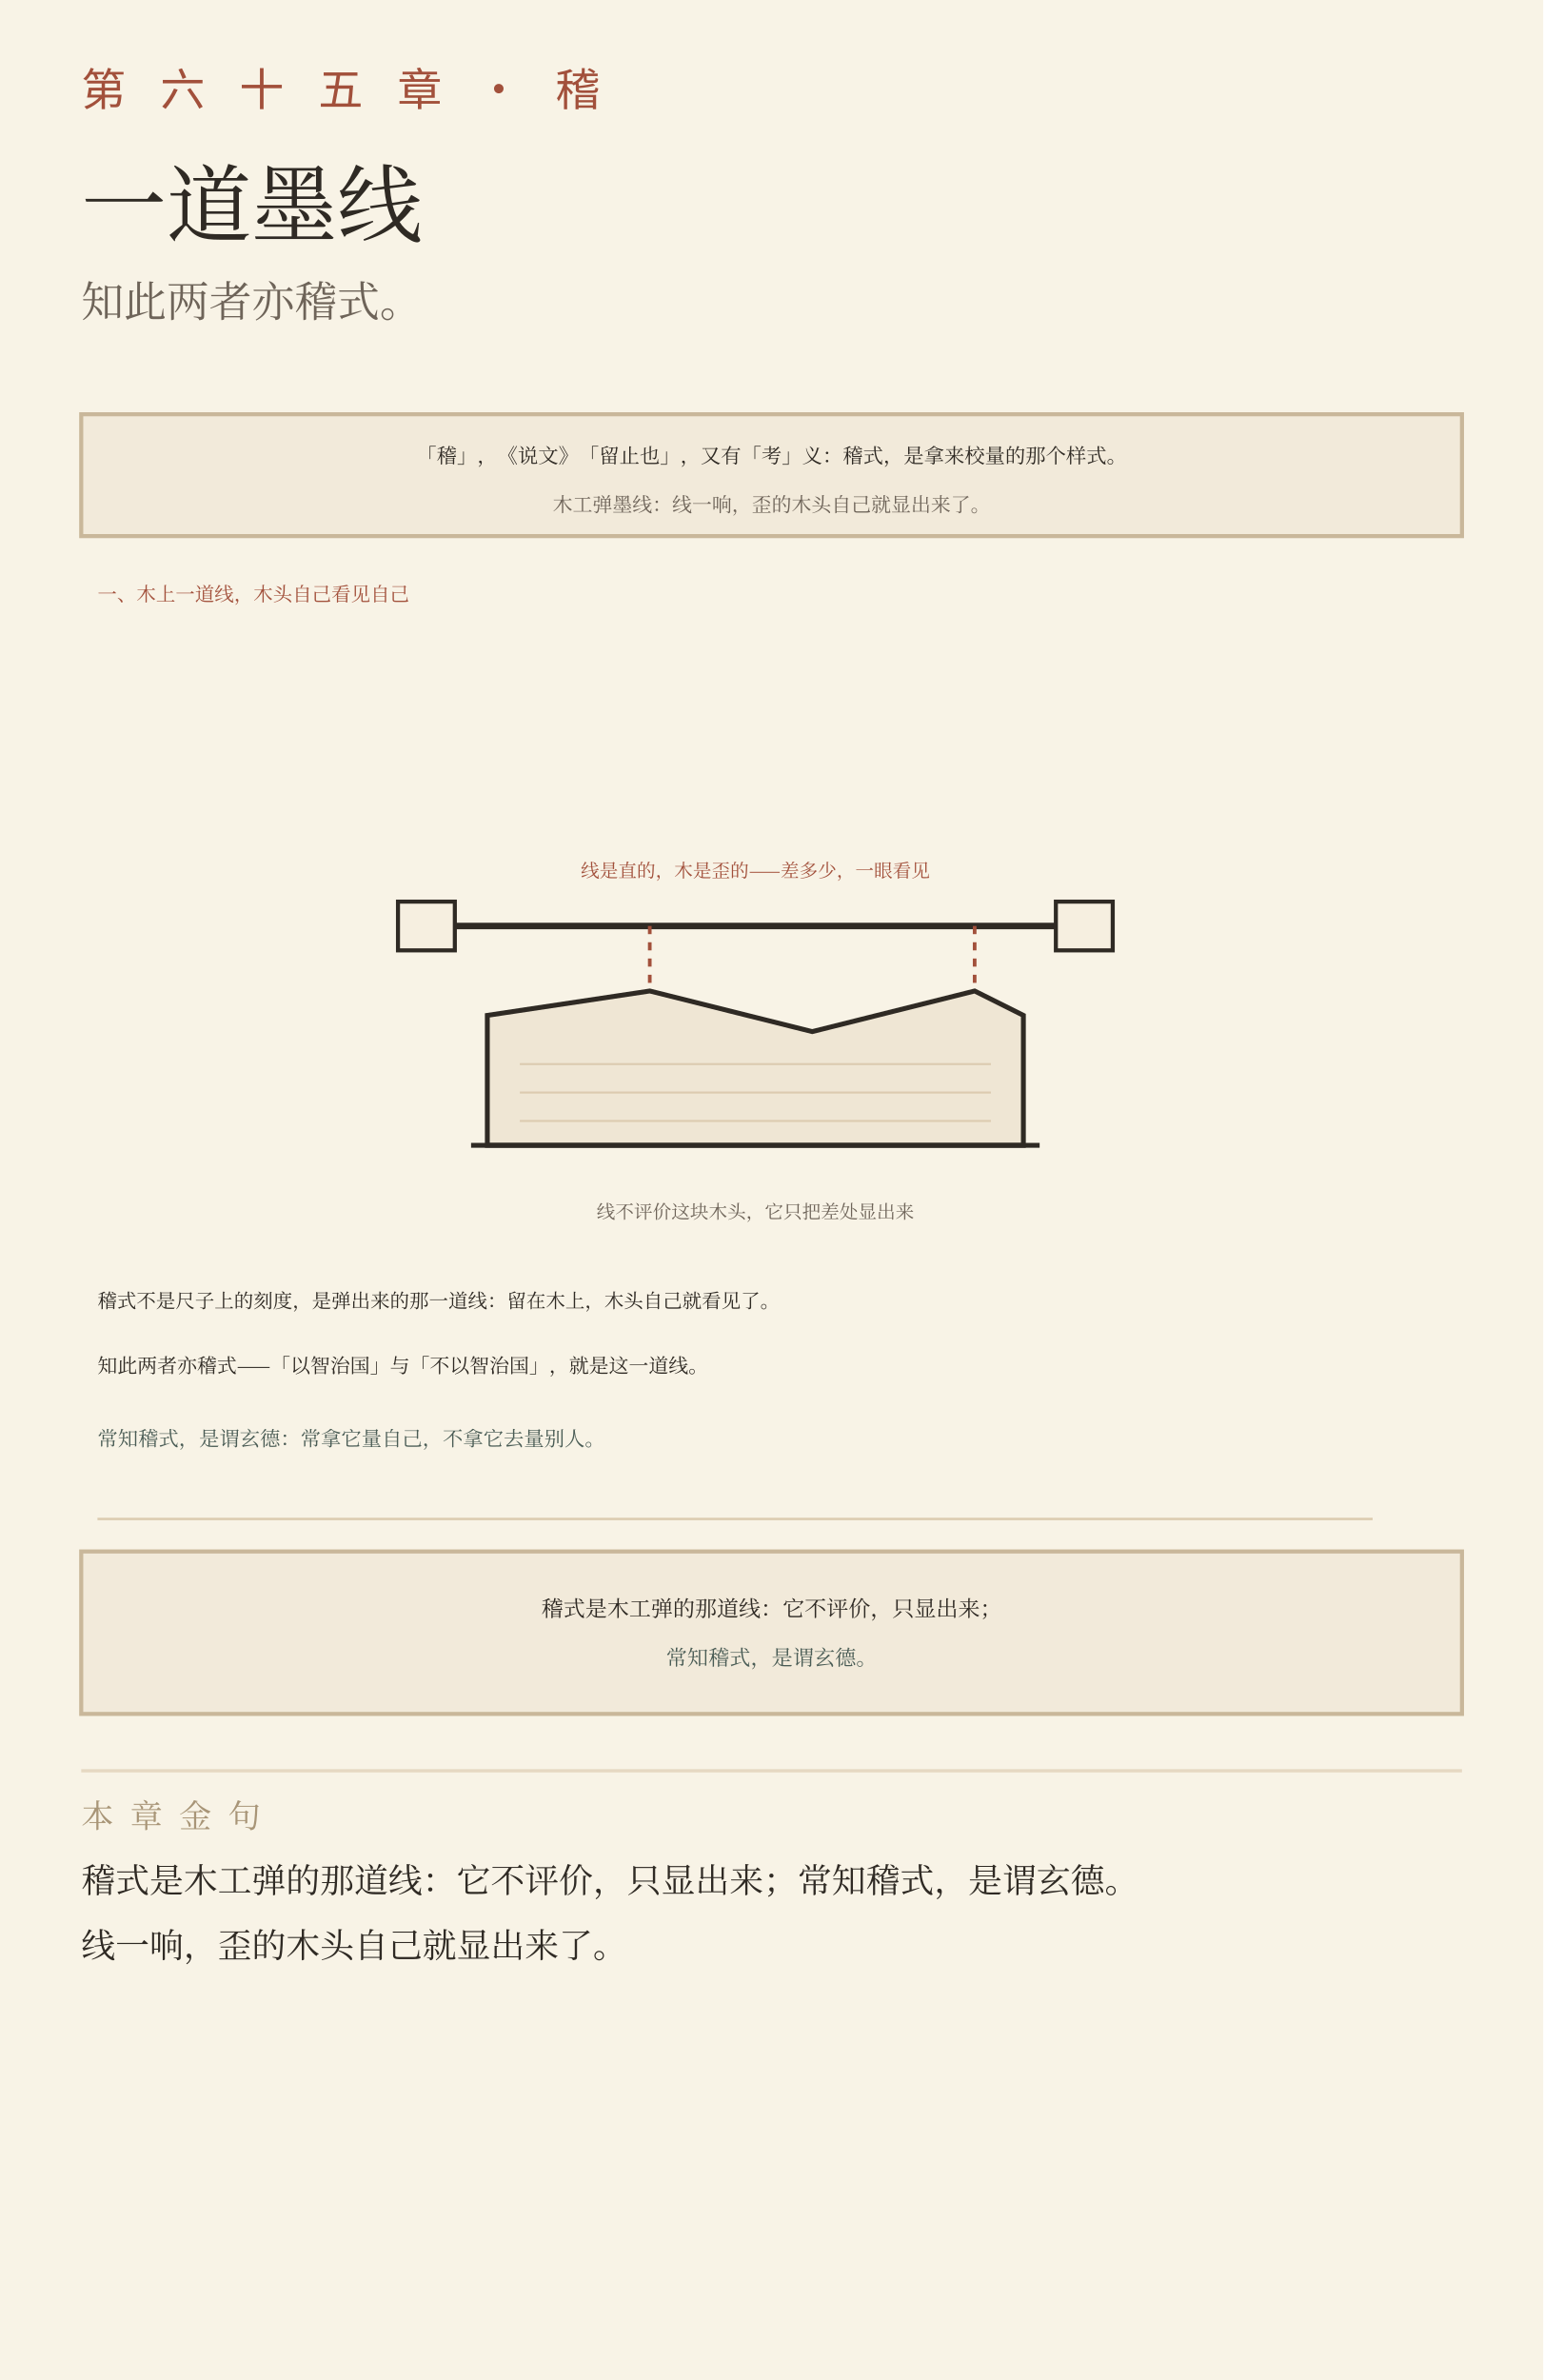
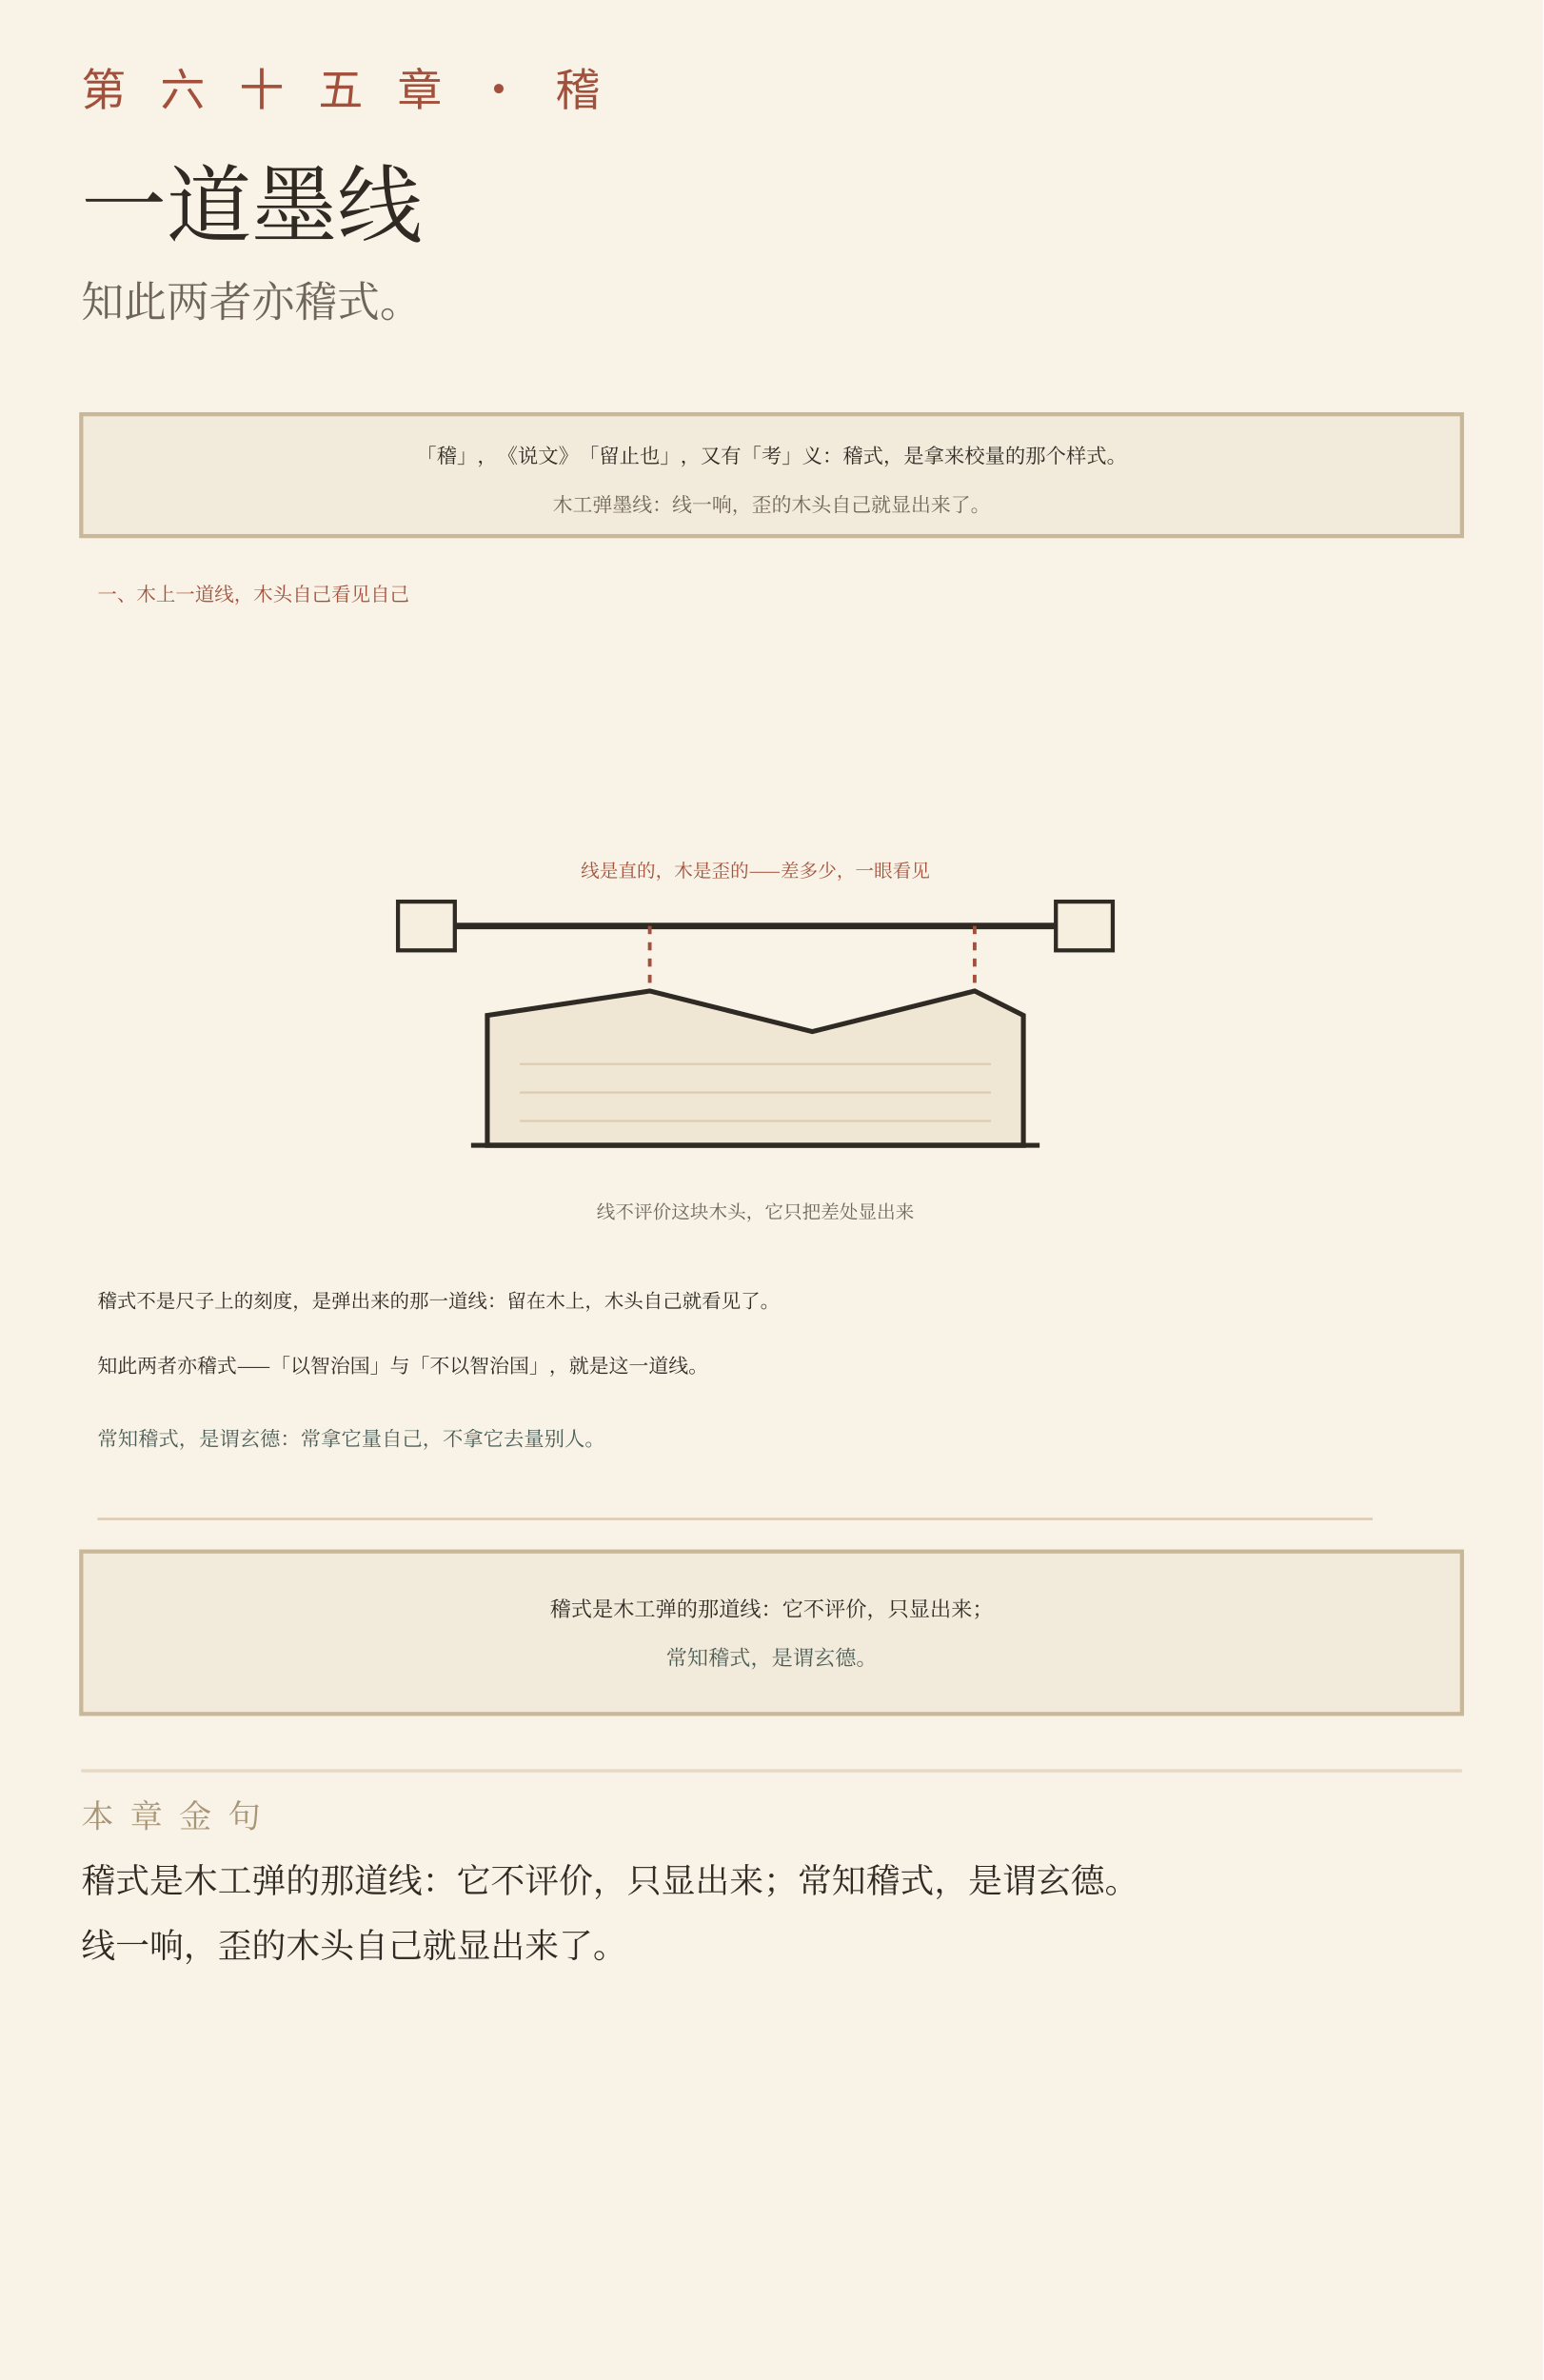
<svg xmlns="http://www.w3.org/2000/svg" viewBox="0 0 380 586" role="img" aria-label="稽式是木工弹的那道线：它不评价木头，只让木头看见自己" font-family="'Noto Serif CJK SC','Noto Serif SC','Songti SC',serif">
  <defs>
    <marker id="arr" viewBox="0 0 10 10" refX="9" refY="5" markerWidth="6" markerHeight="6" orient="auto">
      <path d="M0 0 L10 5 L0 10 z" fill="#6E6459" />
    </marker>
    <marker id="arr2" viewBox="0 0 10 10" refX="9" refY="5" markerWidth="6" markerHeight="6" orient="auto">
      <path d="M0 0 L10 5 L0 10 z" fill="#4A5C55" />
    </marker>
    <marker id="arrL" viewBox="0 0 10 10" refX="1" refY="5" markerWidth="6" markerHeight="6" orient="auto">
      <path d="M10 0 L0 5 L10 10 z" fill="#4A5C55" />
    </marker>
    <marker id="arrS" viewBox="0 0 10 10" refX="9" refY="5" markerWidth="6" markerHeight="6" orient="auto">
      <path d="M0 0 L10 5 L0 10 z" fill="#A2503B" />
    </marker>
  </defs>
  <rect x="0" y="0" width="380" height="586" fill="#F8F3E6" />
  <text x="20" y="26" font-size="11" fill="#A2503B" font-family="'Noto Sans CJK SC','Noto Sans SC',sans-serif" letter-spacing="3">第 六 十 五 章 · 稽</text>
  <text x="20" y="58" font-size="21" fill="#2F2A24">一道墨线</text>
  <text x="20" y="78" font-size="10.5" fill="#6E6459">知此两者亦稽式。</text>
  <rect x="20" y="102" width="340" height="30" fill="#F2EADA" stroke="#C9B79A" stroke-width="1.0" />
  <text x="190" y="114" font-size="5.0" fill="#2F2A24" text-anchor="middle">「稽」，《说文》「留止也」，又有「考」义：稽式，是拿来校量的那个样式。</text>
  <text x="190" y="126" font-size="4.9" fill="#6E6459" text-anchor="middle">木工弹墨线：线一响，歪的木头自己就显出来了。</text>
  <text x="24" y="148" font-size="4.8" fill="#A2503B">一、木上一道线，木头自己看见自己</text>
  <path d="M120,250 L160,244 L200,254 L240,244 L252,250 L252,282 L120,282 Z" fill="#EFE6D4" stroke="#2F2A24" stroke-width="1.2" />
  <line x1="116" y1="282" x2="256" y2="282" stroke="#2F2A24" stroke-width="1.2" />
  <line x1="128" y1="262" x2="244" y2="262" stroke="#DCCBB0" stroke-width="0.5" />
  <line x1="128" y1="269" x2="244" y2="269" stroke="#DCCBB0" stroke-width="0.5" />
  <line x1="128" y1="276" x2="244" y2="276" stroke="#DCCBB0" stroke-width="0.5" />
  <line x1="106" y1="228" x2="266" y2="228" stroke="#2F2A24" stroke-width="1.6" />
  <rect x="98" y="222" width="14" height="12" fill="#F6EFE0" stroke="#2F2A24" stroke-width="1" />
  <rect x="260" y="222" width="14" height="12" fill="#F6EFE0" stroke="#2F2A24" stroke-width="1" />
  <line x1="160" y1="228" x2="160" y2="244" stroke="#A2503B" stroke-width="0.9" stroke-dasharray="2 2" />
  <line x1="240" y1="228" x2="240" y2="244" stroke="#A2503B" stroke-width="0.9" stroke-dasharray="2 2" />
  <text x="186" y="216" font-size="4.6" fill="#A2503B" text-anchor="middle">线是直的，木是歪的——差多少，一眼看见</text>
  <text x="186" y="300" font-size="4.6" fill="#6E6459" text-anchor="middle">线不评价这块木头，它只把差处显出来</text>
  <text x="24" y="322" font-size="4.8" fill="#2F2A24">稽式不是尺子上的刻度，是弹出来的那一道线：留在木上，木头自己就看见了。</text>
  <text x="24" y="338" font-size="4.9" fill="#2F2A24">知此两者亦稽式——「以智治国」与「不以智治国」，就是这一道线。</text>
  <text x="24" y="356" font-size="5.0" fill="#4A5C55">常知稽式，是谓玄德：常拿它量自己，不拿它去量别人。</text>
  <line x1="24" y1="374" x2="338" y2="374" stroke="#DCCBB0" stroke-width="0.6" />
  <rect x="20" y="382" width="340" height="40" fill="#F2EADA" stroke="#C9B79A" stroke-width="1.0" />
-   <text x="190" y="398" font-size="5.4" fill="#2F2A24" text-anchor="middle">稽式是木工弹的那道线：它不评价，只显出来；</text>
+   <text x="190" y="398" font-size="5.2" fill="#2F2A24" text-anchor="middle">稽式是木工弹的那道线：它不评价，只显出来；</text>
  <text x="190" y="410" font-size="5.2" fill="#4A5C55" text-anchor="middle">常知稽式，是谓玄德。</text>
  <line x1="20" y1="436" x2="360" y2="436" stroke="#E6D8C2" stroke-width="0.8" />
  <text x="20" y="450" font-size="8.0" fill="#A89577" letter-spacing="1">本 章 金 句</text>
  <text x="20" y="466" font-size="8.4" fill="#2F2A24">稽式是木工弹的那道线：它不评价，只显出来；常知稽式，是谓玄德。</text>
  <text x="20" y="482" font-size="8.4" fill="#2F2A24">线一响，歪的木头自己就显出来了。</text>
</svg>
